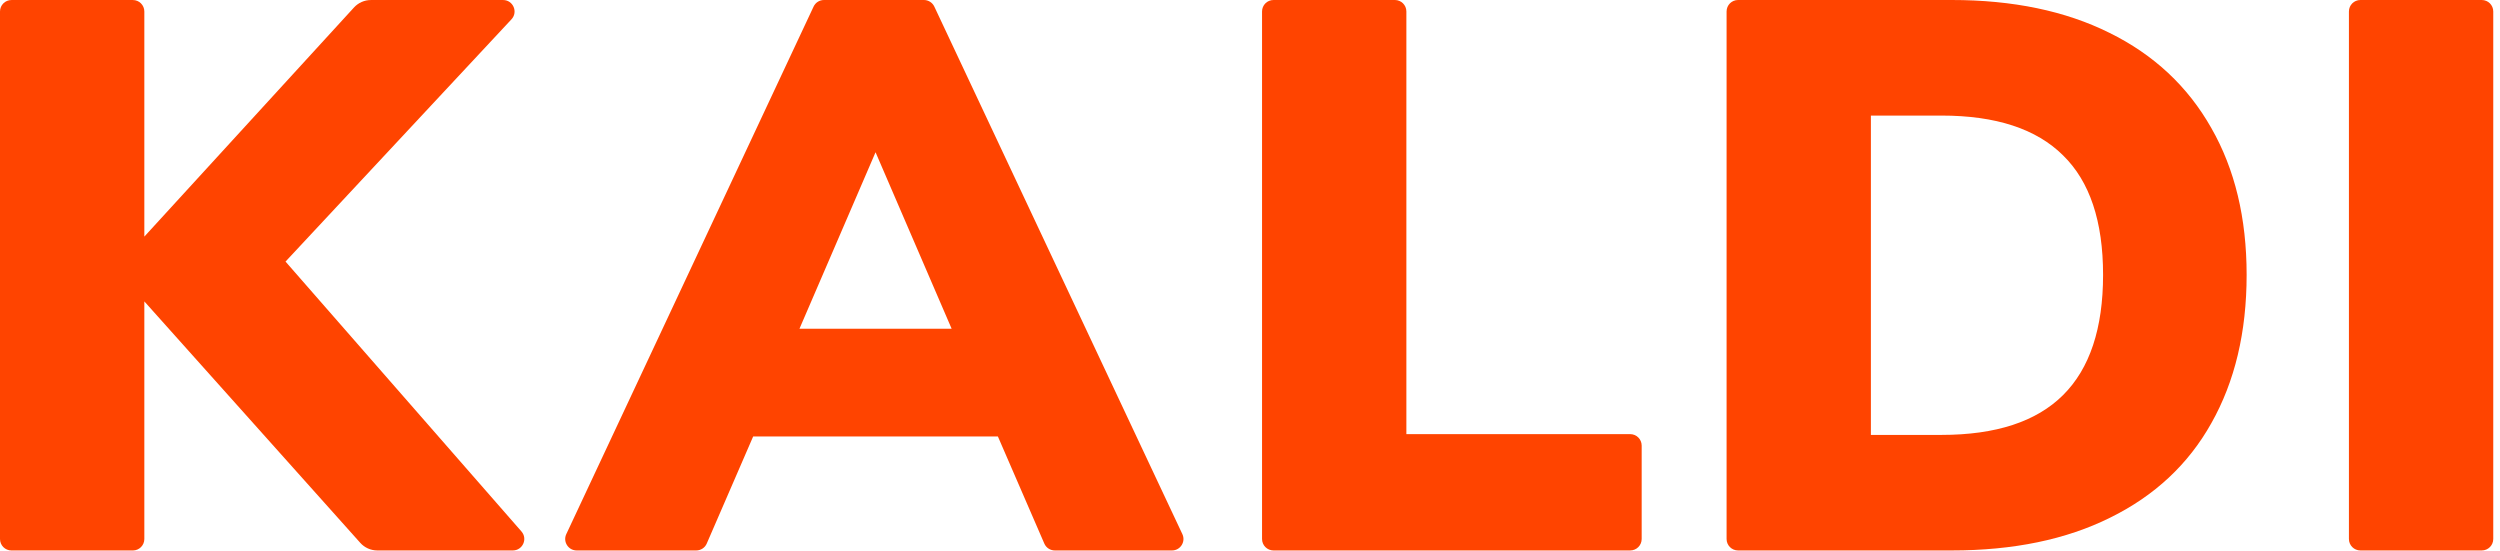
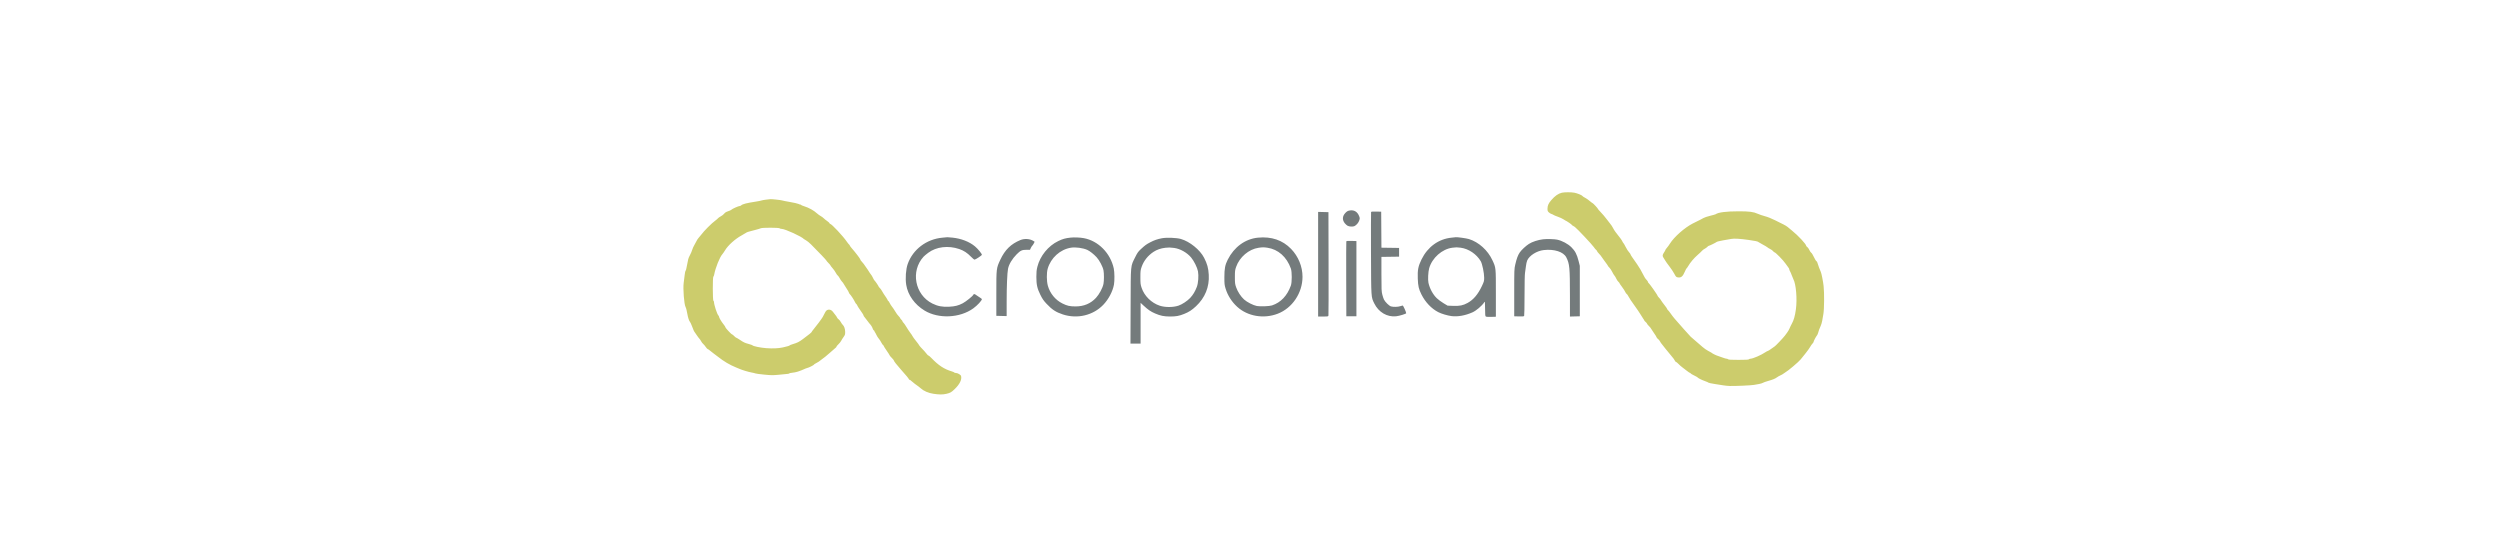
- <svg xmlns="http://www.w3.org/2000/svg" xmlns:xlink="http://www.w3.org/1999/xlink" viewBox="0 0 109 24">
-   <g transform="translate(-1470)">
-     <g style="mix-blend-mode:normal" transform="translate(1470)" fill="#f40">
-       <use xlink:href="#b" style="mix-blend-mode:normal" />
-       <use xlink:href="#c" style="mix-blend-mode:normal" />
-       <use xlink:href="#d" style="mix-blend-mode:normal" />
-       <use xlink:href="#e" style="mix-blend-mode:normal" />
-       <use xlink:href="#f" style="mix-blend-mode:normal" />
-     </g>
-   </g>
-   <defs>
-     <path id="b" d="M22.735 23.171c.283.323.053.829-.376.829h-5.907c-.285 0-.556-.121-.745-.333l-9.414-10.526v10.36c0 .276-.224.5-.5.5h-5.293c-.276 0-.5-.224-.5-.5v-23c0-.276.224-.5.5-.5h5.293c.276 0 .5.224.5.5v9.815l9.141-9.99c.19-.207.457-.325.738-.325h5.762c.437 0 .664.521.366.841l-9.851 10.563 10.287 11.767z" />
-     <path id="c" d="M45.991 24c-.199 0-.38-.118-.459-.301l-2.024-4.669h-10.67l-2.024 4.669c-.079.183-.259.301-.459.301h-5.212c-.366 0-.608-.381-.453-.712l10.782-23c.082-.176.259-.288.453-.288h4.358c.194 0 .37.112.453.287l10.815 23c.156.332-.086.713-.452.713h-5.108zm-11.135-9.668h6.635l-3.317-7.694-3.317 7.694z" />
-     <path id="d" d="M55.525 24c-.276 0-.5-.224-.5-.5v-23c0-.276.224-.5.5-.5h5.293c.276 0 .5.224.5.5v18.428h9.759c.276 0 .5.224.5.5v4.072c0 .276-.224.5-.5.5h-15.552z" />
-     <path id="e" d="M75.279.5c0-.276.224-.5.5-.5h9.315c2.667 0 4.959.477 6.874 1.43 1.938.953 3.42 2.338 4.446 4.153 1.026 1.793 1.539 3.926 1.539 6.4 0 2.496-.513 4.652-1.539 6.468-1.003 1.793-2.474 3.166-4.412 4.119-1.915.953-4.218 1.43-6.908 1.43h-9.315c-.276 0-.5-.224-.5-.5v-23zm9.37 18.462c2.371 0 4.138-.579 5.301-1.736 1.163-1.157 1.744-2.905 1.744-5.242 0-2.338-.581-4.074-1.744-5.209-1.163-1.157-2.93-1.736-5.301-1.736h-3.078v13.923h3.078z" />
-     <path id="f" d="M102.913 24c-.276 0-.5-.224-.5-.5v-23c0-.276.224-.5.5-.5h5.293c.276 0 .5.224.5.5v23c0 .276-.224.5-.5.5h-5.293z" />
-   </defs>
+ <svg xmlns="http://www.w3.org/2000/svg" width="327" height="72" viewBox="0 0 2595 1200" version="1.1">
+   <path d="M 1513.339 459.151 C 1510.385 459.812, 1508.011 461.349, 1505.152 464.451 C 1498.734 471.413, 1498.358 479.389, 1504.105 486.645 C 1505.784 488.765, 1508.585 491.269, 1510.329 492.208 C 1513.964 494.166, 1522.097 494.531, 1525.316 492.880 C 1529.674 490.645, 1533.990 485.546, 1535.584 480.748 C 1537.094 476.201, 1537.091 475.527, 1535.546 471.480 C 1531.573 461.079, 1523.859 456.796, 1513.339 459.151 M 1561.450 462.269 C 1561.168 463.004, 1561.084 503.407, 1561.263 552.053 C 1561.625 650.336, 1561.426 647.289, 1568.422 661.508 C 1577.829 680.628, 1596.398 691.552, 1616 689.498 C 1622.996 688.765, 1638 684.168, 1638 682.758 C 1638 680.381, 1631.550 666, 1630.484 666 C 1629.806 666, 1627.338 666.675, 1625 667.500 C 1620.129 669.219, 1610.190 669.458, 1604.886 667.985 C 1600.929 666.886, 1592.408 658.624, 1589.569 653.134 C 1588.645 651.346, 1587.013 646.463, 1585.944 642.282 C 1584.189 635.420, 1584 631.050, 1584 597.362 L 1584 560.043 1603.250 559.772 L 1622.500 559.500 1622.500 550 L 1622.500 540.500 1603.262 540.228 L 1584.023 539.957 1583.762 500.728 L 1583.500 461.500 1572.732 461.216 C 1564.463 460.998, 1561.844 461.242, 1561.450 462.269 M 1446 575.967 L 1446 690 1456.981 690 C 1467.541 690, 1467.983 689.914, 1468.505 687.750 C 1468.804 686.513, 1468.925 635.325, 1468.774 574 L 1468.500 462.500 1457.250 462.217 L 1446 461.934 1446 575.967 M 627.140 518.107 C 592.321 521.202, 562.634 543.652, 551.338 575.429 C 547.263 586.891, 545.810 607.069, 548.059 620.935 C 551.685 643.281, 566.466 663.989, 588.138 677.083 C 618.692 695.544, 665.066 693.402, 694.378 672.174 C 703.018 665.918, 713 655.177, 713 652.138 C 713 651.558, 710.862 649.855, 708.250 648.353 C 705.638 646.852, 702.228 644.583, 700.673 643.311 C 697.383 640.621, 695.183 640.360, 694.339 642.560 C 693.217 645.482, 678.298 657.488, 671.159 661.213 C 661.608 666.197, 654.621 667.953, 641.480 668.672 C 627.046 669.461, 616.624 667.468, 605.062 661.705 C 566.875 642.673, 557.141 590.938, 585.854 559.613 C 587.309 558.025, 591.913 554.172, 596.084 551.051 C 613.703 537.865, 639.871 534.725, 663.758 542.930 C 673.594 546.309, 681.141 551.265, 689.372 559.750 C 692.707 563.188, 696.134 566, 696.987 566 C 699.176 566, 713 556.864, 713 555.416 C 713 553.044, 704.208 542.347, 697.985 537.147 C 685.716 526.895, 668.005 519.998, 648.919 518.040 C 643.347 517.468, 638.273 517.062, 637.644 517.138 C 637.015 517.213, 632.288 517.649, 627.140 518.107 M 906.268 518.009 C 894.983 519.231, 889.214 520.850, 879.500 525.520 C 857.659 536.020, 839.939 557.822, 833.995 581.505 C 832.216 588.591, 831.743 593.259, 831.765 603.500 C 831.803 620.592, 833.594 628.674, 840.414 642.519 C 844.809 651.439, 847.385 655.186, 853.945 662.198 C 865.929 675.007, 874.389 680.536, 889.602 685.502 C 920.985 695.746, 955.364 687.586, 977.500 664.638 C 989.108 652.604, 998.128 635.579, 1000.932 620.408 C 1002.462 612.131, 1002.249 593.286, 1000.534 585.315 C 993.330 551.820, 966.643 524.869, 935 519.132 C 926.648 517.618, 914.327 517.136, 906.268 518.009 M 1314.891 518.094 C 1287.095 520.810, 1262.934 538.398, 1248.954 566.092 C 1243.211 577.468, 1241.658 585.525, 1241.648 604 C 1241.639 619.079, 1241.870 621.257, 1244.328 629.297 C 1248.840 644.051, 1257.798 658.076, 1269.577 668.828 C 1292.321 689.589, 1327.328 695.593, 1357.796 683.958 C 1389.656 671.792, 1411.911 638.741, 1411.973 603.500 C 1412.012 581.258, 1402.914 558.982, 1387.133 542.680 C 1368.543 523.476, 1344.287 515.221, 1314.891 518.094 M 1737.110 518.081 C 1708.759 520.815, 1684.971 537.992, 1671.442 565.500 C 1664.194 580.238, 1662.582 588.505, 1663.272 607.402 C 1663.868 623.748, 1665.331 630.084, 1671.233 641.885 C 1679.683 658.783, 1693.022 672.810, 1707.924 680.471 C 1714.826 684.020, 1728.009 687.954, 1736.749 689.075 C 1750.441 690.831, 1766.677 687.934, 1782.500 680.911 C 1790.772 677.240, 1802.825 666.966, 1808.206 659 C 1809.826 656.603, 1809.897 657.162, 1809.948 672.628 C 1809.988 685.160, 1810.311 689.013, 1811.396 689.914 C 1812.310 690.672, 1816.370 690.973, 1823.146 690.786 L 1833.500 690.500 1833.500 639.500 C 1833.500 582.349, 1833.670 583.981, 1825.963 567.299 C 1815.929 545.580, 1796.067 527.691, 1774.693 521.122 C 1769.279 519.458, 1748.226 516.534, 1746 517.137 C 1745.725 517.212, 1741.724 517.637, 1737.110 518.081 M 1105.342 519.409 C 1095.408 521.309, 1088.748 523.625, 1080 528.221 C 1071.306 532.788, 1068.955 534.503, 1059.658 543.053 C 1053.821 548.422, 1052.015 550.965, 1047.352 560.387 C 1036.837 581.636, 1037.592 573.662, 1037.240 667.250 L 1036.933 749 1047.967 749 L 1059 749 1059 704.584 L 1059 660.168 1065.250 665.969 C 1075.302 675.300, 1080.926 679.162, 1090.500 683.308 C 1102.123 688.342, 1110.025 689.961, 1123.066 689.983 C 1136.242 690.004, 1142.914 688.793, 1153.879 684.387 C 1164.345 680.181, 1170.684 676.090, 1179.582 667.799 C 1199.476 649.260, 1209.181 625.441, 1207.613 599 C 1206.739 584.281, 1204.276 575.312, 1197.450 562 C 1188.522 544.588, 1166.137 526.455, 1146.783 520.956 C 1137.268 518.253, 1115.615 517.445, 1105.342 519.409 M 796.981 523.318 C 776.379 531.795, 763.298 544.579, 753.249 566.059 C 744.458 584.850, 744.500 584.495, 744.500 640 L 744.500 688.500 755.750 688.783 L 767 689.066 767.019 657.283 C 767.039 623.843, 768.232 595.212, 769.988 586.022 C 771.854 576.256, 778.952 564.347, 788.846 554.383 C 797.054 546.116, 800.587 544.488, 810.190 544.547 L 817.879 544.594 819.594 540.791 C 820.537 538.700, 821.947 536.459, 822.728 535.811 C 823.508 535.164, 825.016 532.928, 826.080 530.844 L 828.013 527.055 825.497 525.406 C 817.975 520.477, 806.015 519.601, 796.981 523.318 M 1936.500 521.645 C 1925.565 522.906, 1912.761 527.078, 1905.500 531.747 C 1898.700 536.120, 1889.361 544.828, 1885.616 550.288 C 1881.527 556.250, 1878.861 563.438, 1875.708 577 C 1873.582 586.147, 1873.500 588.414, 1873.500 638 L 1873.500 689.500 1883.918 689.787 C 1891.580 689.998, 1894.552 689.733, 1895.153 688.787 C 1895.602 688.079, 1895.976 667.874, 1895.985 643.886 C 1895.994 618.253, 1896.424 598.052, 1897.028 594.886 C 1897.593 591.924, 1898.464 585.581, 1898.963 580.791 C 1899.462 576.001, 1900.738 570.151, 1901.799 567.791 C 1906.690 556.914, 1922.778 546.820, 1937.925 545.125 C 1960.895 542.556, 1980.890 549.024, 1987.001 561.001 C 1994.180 575.074, 1994.930 583.006, 1994.971 645.284 L 1995 690.068 2005.750 689.784 L 2016.500 689.500 2016.490 634.500 L 2016.480 579.500 2013.764 568.769 C 2010.136 554.437, 2006.236 547.012, 1998.115 538.982 C 1990.513 531.463, 1977.863 524.729, 1967 522.418 C 1961.157 521.174, 1944.292 520.747, 1936.500 521.645 M 1507.473 526.216 C 1507.204 526.922, 1507.100 563.950, 1507.242 608.500 L 1507.500 689.500 1518.500 689.500 L 1529.500 689.500 1529.500 607.500 L 1529.500 525.500 1518.732 525.216 C 1510.675 525.003, 1507.840 525.255, 1507.473 526.216 M 907.381 539.942 C 883.667 543.682, 863.180 562.201, 856.425 586 C 853.880 594.970, 854.039 612.782, 856.754 622.655 C 861.376 639.463, 873.035 653.780, 888.351 661.454 C 898.797 666.687, 904.579 668, 917.189 668 C 935.378 668, 950.137 661.806, 961.773 649.289 C 968.847 641.681, 976.312 627.746, 978.068 618.874 C 979.422 612.033, 979.440 596.055, 978.101 589.300 C 976.504 581.241, 969.221 567.402, 963.064 560.725 C 956.931 554.075, 948.311 547.288, 942.801 544.771 C 933.634 540.583, 917.373 538.366, 907.381 539.942 M 1113.017 540.141 C 1103.015 541.278, 1094.244 544.321, 1086.972 549.177 C 1074.775 557.322, 1065.873 568.590, 1061.307 581.662 C 1058.796 588.854, 1058.569 590.737, 1058.564 604.500 C 1058.558 618.166, 1058.798 620.218, 1061.268 627.578 C 1067.172 645.174, 1082.614 660.393, 1100.639 666.380 C 1112.333 670.264, 1129.690 670.247, 1141.500 666.339 C 1149.307 663.755, 1160.967 656.084, 1167.092 649.500 C 1173.410 642.708, 1177.780 635.448, 1181.600 625.396 C 1184.712 617.207, 1185.903 601.143, 1184.114 591.500 C 1182.589 583.284, 1175.382 568.786, 1169.093 561.283 C 1160.115 550.572, 1145.068 542.136, 1132 540.488 C 1123.012 539.354, 1120.369 539.306, 1113.017 540.141 M 1316.226 540.146 C 1295.015 543.187, 1274.737 560.421, 1267.274 581.750 C 1264.806 588.804, 1264.562 590.803, 1264.562 604 C 1264.562 617.291, 1264.795 619.167, 1267.352 626.500 C 1270.640 635.924, 1277.484 646.402, 1284.576 652.871 C 1290.925 658.660, 1304.600 665.631, 1312.500 667.105 C 1319.779 668.463, 1339.860 667.672, 1345.500 665.805 C 1364.669 659.460, 1378.679 644.701, 1386.607 622.500 C 1389.146 615.390, 1389.151 592.636, 1386.616 585.500 C 1377.558 560.006, 1358.856 543.429, 1335.311 540.024 C 1327.467 538.890, 1324.871 538.907, 1316.226 540.146 M 1738.743 540 C 1716.173 542.891, 1694.428 562.200, 1688.041 585.020 C 1685.905 592.653, 1685.063 610.028, 1686.514 616.530 C 1689.344 629.205, 1696.221 641.902, 1704.703 650.109 C 1707.891 653.194, 1714.506 658.103, 1719.403 661.019 L 1728.305 666.319 1740.403 666.783 C 1754.705 667.332, 1761.923 665.859, 1771.966 660.341 C 1784.677 653.356, 1794.500 641.715, 1803.143 623.392 C 1807.662 613.812, 1807.999 612.552, 1807.992 605.298 C 1807.982 595.189, 1803.808 575.055, 1800.582 569.550 C 1791.462 553.987, 1774.057 542.251, 1756.766 540.005 C 1748.633 538.949, 1746.948 538.949, 1738.743 540" stroke="none" fill="#747b7c" fill-rule="evenodd" />
+   <path d="M 1977.500 420.101 C 1969.609 421.878, 1962.407 426.909, 1954.210 436.372 C 1948.322 443.170, 1946.049 448.299, 1946.022 454.849 C 1946.003 459.511, 1946.383 460.555, 1948.986 462.987 C 1950.628 464.521, 1953.216 466.087, 1954.736 466.466 C 1956.256 466.845, 1958.175 467.734, 1959 468.440 C 1959.825 469.146, 1964.080 470.941, 1968.456 472.430 C 1972.831 473.918, 1978.366 476.455, 1980.756 478.068 C 1983.145 479.681, 1985.277 481, 1985.492 481 C 1986.643 481, 1999 489.364, 1999 490.143 C 1999 490.649, 1999.787 491.353, 2000.750 491.708 C 2001.713 492.063, 2003.935 493.431, 2005.689 494.748 C 2010.695 498.509, 2043.225 533.061, 2046.933 538.557 C 2048.768 541.276, 2051.109 544.088, 2052.135 544.807 C 2053.161 545.525, 2054 546.658, 2054 547.324 C 2054 547.990, 2056.025 550.648, 2058.500 553.231 C 2060.975 555.814, 2063 558.224, 2063 558.586 C 2063 558.949, 2066.375 563.693, 2070.500 569.129 C 2074.625 574.564, 2078 579.375, 2078 579.819 C 2078 580.263, 2079.380 581.948, 2081.067 583.563 C 2082.754 585.178, 2085.426 589.200, 2087.003 592.500 C 2088.581 595.800, 2090.816 599.509, 2091.969 600.743 C 2093.122 601.977, 2094.927 604.997, 2095.980 607.454 C 2097.034 609.912, 2099.044 612.921, 2100.448 614.142 C 2101.852 615.362, 2103 616.792, 2103 617.319 C 2103 617.845, 2105.451 621.477, 2108.447 625.388 C 2111.443 629.300, 2114.607 634.207, 2115.478 636.294 C 2116.350 638.380, 2117.746 640.349, 2118.581 640.669 C 2119.415 640.990, 2121.422 643.874, 2123.040 647.080 C 2124.659 650.286, 2129.361 657.415, 2133.491 662.923 C 2137.620 668.431, 2141.861 674.473, 2142.915 676.349 C 2143.969 678.226, 2146.444 682.006, 2148.416 684.750 C 2150.387 687.494, 2152 690.053, 2152 690.436 C 2152 690.820, 2153.125 692.608, 2154.500 694.411 C 2155.875 696.214, 2157.019 698.096, 2157.042 698.594 C 2157.066 699.092, 2158.416 700.604, 2160.042 701.953 C 2161.669 703.302, 2163 704.911, 2163 705.527 C 2163 706.144, 2164.792 708.415, 2166.983 710.574 C 2169.174 712.733, 2170.974 714.813, 2170.983 715.196 C 2170.992 715.579, 2173.925 720.024, 2177.500 725.075 C 2181.075 730.126, 2184 734.845, 2184 735.561 C 2184 736.278, 2185.295 737.786, 2186.877 738.912 C 2188.459 740.039, 2190.481 742.494, 2191.370 744.367 C 2192.259 746.241, 2194.340 749.223, 2195.993 750.993 C 2197.647 752.763, 2199.013 754.501, 2199.030 754.856 C 2199.046 755.210, 2200.860 757.525, 2203.060 760 C 2205.261 762.475, 2209.142 767.200, 2211.685 770.500 C 2214.229 773.800, 2216.802 776.950, 2217.405 777.500 C 2219.197 779.137, 2223.598 785.366, 2224.292 787.250 C 2224.647 788.212, 2225.492 789, 2226.170 789 C 2226.848 789, 2229.225 790.927, 2231.451 793.282 C 2233.678 795.638, 2237.525 799.026, 2240 800.811 C 2242.475 802.597, 2246.975 806.051, 2250 808.488 C 2253.025 810.925, 2256.063 812.937, 2256.750 812.959 C 2257.438 812.982, 2258 813.415, 2258 813.922 C 2258 814.429, 2261.330 816.425, 2265.401 818.357 C 2269.471 820.289, 2273.103 822.357, 2273.471 822.954 C 2274.395 824.448, 2282.202 828.280, 2290 831.066 C 2293.575 832.343, 2296.766 833.774, 2297.091 834.246 C 2297.416 834.717, 2303.266 835.964, 2310.091 837.016 C 2316.916 838.067, 2325.533 839.434, 2329.240 840.053 C 2332.947 840.672, 2339.247 841.287, 2343.240 841.420 C 2354.296 841.789, 2389.790 840.232, 2396 839.106 C 2399.025 838.558, 2404.145 837.649, 2407.377 837.086 C 2410.609 836.524, 2414.276 835.394, 2415.525 834.576 C 2416.774 833.757, 2421.779 831.968, 2426.648 830.598 C 2437.527 827.538, 2442.457 825.516, 2446.438 822.480 C 2448.123 821.194, 2451.555 819.262, 2454.064 818.187 C 2456.573 817.111, 2459.294 815.563, 2460.112 814.745 C 2460.929 813.928, 2462.926 812.571, 2464.549 811.729 C 2470.079 808.860, 2493.784 788.826, 2498 783.458 C 2499.375 781.707, 2503.926 776.050, 2508.114 770.887 C 2512.301 765.724, 2516.966 759.250, 2518.481 756.500 C 2519.996 753.750, 2522.307 750.426, 2523.617 749.114 C 2524.928 747.801, 2526 746.233, 2526 745.628 C 2526 743.961, 2531.261 733.765, 2533.267 731.543 C 2534.239 730.467, 2535.498 727.767, 2536.064 725.543 C 2537.289 720.734, 2538.569 717.253, 2541.628 710.423 C 2542.878 707.630, 2544.341 702.680, 2544.878 699.423 C 2545.416 696.165, 2546.585 689.450, 2547.478 684.500 C 2549.350 674.113, 2549.633 638.531, 2547.963 623.506 C 2546.871 613.687, 2543.332 595.659, 2541.993 593.101 C 2540.585 590.411, 2535.116 575.678, 2534.408 572.669 C 2534.042 571.112, 2533.062 569.577, 2532.231 569.258 C 2531.400 568.939, 2528.964 564.931, 2526.818 560.352 C 2524.671 555.772, 2522.074 551.575, 2521.044 551.024 C 2520.015 550.473, 2518.153 547.766, 2516.907 545.009 C 2515.661 542.251, 2513.597 539.311, 2512.321 538.474 C 2511.044 537.638, 2510 536.480, 2510 535.901 C 2510 532.344, 2492.233 513.257, 2479.337 502.962 C 2475.398 499.816, 2471.017 496.176, 2469.601 494.872 C 2468.186 493.567, 2464.209 491.118, 2460.764 489.428 C 2457.319 487.739, 2448.875 483.535, 2442 480.086 C 2434.301 476.225, 2425.877 472.875, 2420.065 471.363 C 2414.875 470.014, 2407.877 467.636, 2404.512 466.079 C 2395.348 461.837, 2386.170 460.636, 2363 460.647 C 2335.762 460.659, 2318.266 462.884, 2312.500 467.070 C 2311.950 467.470, 2306.550 468.996, 2300.500 470.463 C 2294.450 471.930, 2287.925 474.122, 2286 475.334 C 2284.075 476.546, 2281.150 478.133, 2279.500 478.861 C 2276.125 480.350, 2273.908 481.452, 2262.500 487.307 C 2244.919 496.330, 2222.053 516.528, 2213.034 531 C 2211.149 534.025, 2208.120 538.189, 2206.303 540.253 C 2204.486 542.317, 2203 544.486, 2203 545.073 C 2203 545.660, 2201.650 548.102, 2200 550.500 C 2196.521 555.557, 2196.265 558.155, 2198.883 561.846 C 2199.919 563.306, 2201.704 566.175, 2202.851 568.223 C 2203.997 570.271, 2208.017 575.896, 2211.783 580.723 C 2215.549 585.550, 2220.338 592.751, 2222.426 596.726 C 2225.760 603.071, 2226.634 604.028, 2229.604 604.586 C 2237.145 606, 2240.798 603.126, 2245.500 592.079 C 2247.150 588.202, 2248.819 585.023, 2249.208 585.015 C 2249.597 585.007, 2251.151 582.862, 2252.661 580.250 C 2257.196 572.405, 2265.599 562.439, 2273.183 555.911 C 2277.116 552.527, 2281.420 548.465, 2282.749 546.887 C 2284.078 545.308, 2286.706 543.284, 2288.591 542.390 C 2290.475 541.496, 2293.026 539.700, 2294.259 538.399 C 2295.491 537.099, 2296.858 536.027, 2297.296 536.017 C 2298.776 535.985, 2313.219 528.923, 2314.573 527.570 C 2315.311 526.832, 2321.447 525.260, 2328.208 524.078 C 2334.968 522.896, 2343.179 521.454, 2346.452 520.874 C 2353.361 519.650, 2364.657 520.295, 2384.500 523.046 C 2398.801 525.028, 2404.917 526.366, 2405.930 527.734 C 2406.243 528.157, 2410.309 530.488, 2414.965 532.914 C 2419.621 535.339, 2424.298 538.131, 2425.357 539.118 C 2426.417 540.106, 2429.196 541.812, 2431.533 542.911 C 2433.870 544.009, 2436.684 546.054, 2437.785 547.454 C 2438.887 548.854, 2440.262 550, 2440.842 550 C 2443.044 550, 2460.233 567.565, 2464.985 574.670 C 2467.716 578.753, 2470.636 582.779, 2471.475 583.618 C 2472.314 584.457, 2473.002 585.898, 2473.004 586.821 C 2473.006 587.745, 2473.834 589.855, 2474.844 591.512 C 2475.855 593.169, 2477.500 596.994, 2478.501 600.012 C 2479.502 603.030, 2481.068 606.850, 2481.980 608.500 C 2487.831 619.084, 2490.620 651.600, 2487.598 674 C 2485.602 688.792, 2482.996 698.034, 2478.625 705.813 C 2476.867 708.941, 2474.649 713.525, 2473.695 716 C 2472.741 718.475, 2470.282 722.703, 2468.230 725.397 C 2466.179 728.090, 2464.050 730.957, 2463.500 731.770 C 2461.235 735.114, 2442.390 755, 2441.485 755 C 2441.269 755, 2438.081 757.250, 2434.403 760 C 2430.724 762.750, 2427.166 765, 2426.496 765 C 2425.827 765, 2423.529 766.195, 2421.390 767.656 C 2412.090 774.007, 2393.767 782, 2388.509 782 C 2387.349 782, 2385.838 782.563, 2385.150 783.250 C 2384.228 784.172, 2378.287 784.500, 2362.501 784.500 C 2346.715 784.500, 2340.773 784.172, 2339.851 783.250 C 2339.163 782.563, 2337.671 782, 2336.536 782 C 2335.401 782, 2332.003 781.060, 2328.986 779.912 C 2325.969 778.764, 2321.025 777.030, 2318 776.060 C 2312.629 774.336, 2306.007 771.030, 2303 768.570 C 2302.175 767.895, 2299.025 766.160, 2296 764.714 C 2292.975 763.269, 2287.543 759.479, 2283.929 756.293 C 2274.800 748.245, 2259.221 734.770, 2258.243 734.076 C 2257.301 733.407, 2231.006 703.887, 2223.191 694.724 C 2220.271 691.301, 2216.221 686.025, 2214.191 683 C 2212.161 679.975, 2209.713 676.912, 2208.750 676.193 C 2207.787 675.475, 2206.997 674.350, 2206.993 673.693 C 2206.989 673.037, 2204.320 669.154, 2201.063 665.064 C 2197.805 660.975, 2194.545 656.475, 2193.820 655.064 C 2193.094 653.654, 2191.037 650.968, 2189.250 649.097 C 2187.463 647.225, 2186 645.303, 2186 644.825 C 2186 643.072, 2167.556 616.969, 2165.750 616.167 C 2165.338 615.983, 2165 615.230, 2165 614.494 C 2165 613.757, 2163.735 611.882, 2162.188 610.327 C 2160.642 608.772, 2158.666 606.150, 2157.797 604.500 C 2155.797 600.703, 2150.880 591.566, 2148.380 587 C 2146.131 582.894, 2137.437 569.980, 2131.307 561.640 C 2128.938 558.417, 2127 555.169, 2127 554.423 C 2127 553.677, 2125.537 551.581, 2123.750 549.764 C 2121.963 547.948, 2118.700 542.870, 2116.500 538.481 C 2114.300 534.091, 2112.153 530.347, 2111.730 530.160 C 2111.306 529.973, 2110.153 528.150, 2109.166 526.108 C 2107.535 522.732, 2105.670 520.171, 2094.522 506 C 2092.575 503.525, 2090.027 499.475, 2088.860 497 C 2087.693 494.525, 2084.860 490.250, 2082.564 487.500 C 2080.268 484.750, 2077.311 480.925, 2075.992 479 C 2073.291 475.057, 2064.163 464.380, 2059.250 459.417 C 2057.463 457.612, 2055.983 455.767, 2055.963 455.317 C 2055.914 454.254, 2045.474 443, 2044.536 443 C 2044.142 443, 2041.497 441.033, 2038.659 438.628 C 2035.822 436.224, 2031.979 433.411, 2030.119 432.378 C 2023.697 428.810, 2022.727 428.177, 2022.081 427.131 C 2020.989 425.365, 2010.633 421.218, 2004.464 420.078 C 1997.601 418.809, 1983.184 418.822, 1977.500 420.101 M 242.500 435.241 C 238.100 435.753, 233.600 436.571, 232.500 437.057 C 231.400 437.544, 226 438.628, 220.500 439.466 C 200.136 442.569, 191.248 444.847, 188.179 447.750 C 187.452 448.438, 186.274 449, 185.562 449 C 182.529 449, 168.454 455.287, 166.500 457.514 C 165.950 458.141, 162.850 459.519, 159.612 460.577 C 155.416 461.947, 152.996 463.454, 151.190 465.821 C 149.796 467.647, 146.514 470.226, 143.897 471.552 C 141.280 472.878, 138.545 474.759, 137.820 475.732 C 137.094 476.705, 134.700 478.803, 132.500 480.394 C 123.910 486.606, 107.623 502.917, 100.671 512.269 C 99.130 514.342, 96.714 517.267, 95.302 518.769 C 93.890 520.271, 92.158 522.850, 91.452 524.500 C 90.747 526.150, 88.538 530.200, 86.544 533.500 C 84.550 536.800, 82.212 541.975, 81.349 545 C 80.486 548.025, 78.422 552.904, 76.764 555.842 C 75.105 558.780, 73.356 562.830, 72.877 564.842 C 71.761 569.526, 69.351 581.421, 68.553 586.177 C 68.214 588.200, 67.523 590, 67.018 590.177 C 66.513 590.355, 65.647 594.550, 65.094 599.500 C 64.540 604.450, 63.573 612.100, 62.944 616.500 C 61.168 628.931, 63.840 663.546, 67.014 669.216 C 68.224 671.377, 69.908 677.949, 70.987 684.720 C 72.112 691.774, 74.924 700.258, 76.577 701.584 C 77.320 702.180, 79.293 706.370, 80.961 710.894 C 83.995 719.122, 85.509 722.441, 87.139 724.437 C 87.616 725.022, 89.645 727.975, 91.648 731 C 93.650 734.025, 96.123 737.305, 97.143 738.288 C 98.164 739.272, 99.883 741.810, 100.964 743.929 C 102.045 746.048, 104.007 748.618, 105.325 749.641 C 106.642 750.663, 109.155 753.638, 110.908 756.250 C 112.661 758.862, 114.637 761.002, 115.298 761.005 C 115.959 761.007, 118.154 762.470, 120.175 764.255 C 122.196 766.040, 125.471 768.625, 127.452 770 C 129.433 771.375, 133.854 774.712, 137.277 777.415 C 150.527 787.880, 163.209 795.404, 177 800.982 C 180.025 802.205, 183.400 803.610, 184.500 804.103 C 189.979 806.559, 204.287 810.890, 210.500 811.974 C 214.350 812.645, 218.246 813.578, 219.157 814.048 C 220.068 814.517, 228.617 815.679, 238.155 816.631 C 253.447 818.157, 257.149 818.207, 269.498 817.054 C 292.404 814.914, 293 814.838, 293 814.046 C 293 813.627, 295.619 813.011, 298.820 812.677 C 308.385 811.677, 314.551 809.763, 328.651 803.418 C 330.384 802.638, 332.246 802, 332.789 802 C 334.676 802, 347 795.805, 347 794.857 C 347 794.332, 348.689 793.137, 350.752 792.201 C 352.816 791.265, 355.745 789.600, 357.261 788.500 C 368.646 780.241, 376.020 774.335, 383.385 767.577 C 388.079 763.269, 392.838 759.101, 393.960 758.315 C 395.082 757.530, 396.001 756.350, 396.002 755.693 C 396.003 755.037, 397.915 752.706, 400.252 750.514 C 402.588 748.321, 405.278 744.946, 406.229 743.014 C 407.180 741.081, 409.543 737.313, 411.479 734.641 C 414.607 730.324, 414.998 729.097, 414.978 723.641 C 414.955 717.233, 412.691 710.637, 409.651 708.121 C 408.734 707.363, 406.821 704.604, 405.398 701.990 C 403.975 699.376, 401.828 696.711, 400.627 696.068 C 399.426 695.425, 397.877 693.620, 397.185 692.056 C 396.493 690.492, 394.931 688.128, 393.713 686.802 C 392.496 685.477, 390.220 682.530, 388.655 680.255 C 383.930 673.384, 375.609 673.175, 371.928 679.834 C 368.208 686.565, 367.201 688.482, 366.013 691.089 C 364.837 693.672, 350.974 712.252, 345.098 719.122 C 343.394 721.113, 341.974 723.138, 341.943 723.622 C 341.878 724.627, 335.765 729.596, 322.855 739.138 C 313.991 745.690, 311.048 747.142, 299.750 750.543 C 296.587 751.495, 294 752.564, 294 752.919 C 294 753.670, 288.198 755.405, 279 757.405 C 269.344 759.504, 257.377 760.028, 242.833 758.988 C 230.570 758.112, 214.194 754.731, 212.924 752.814 C 212.607 752.336, 209.007 751.033, 204.924 749.918 C 195.852 747.442, 194.376 746.752, 185.326 740.754 C 181.381 738.140, 177.705 736, 177.158 736 C 176.610 736, 174.677 734.425, 172.861 732.500 C 171.045 730.575, 169.080 729, 168.493 729 C 166.979 729, 154 715.138, 154 713.522 C 154 712.786, 152.061 709.780, 149.691 706.842 C 145.040 701.074, 140 692.548, 140 690.445 C 140 689.729, 139.342 688.485, 138.537 687.680 C 135.704 684.847, 129.044 664.329, 129.012 658.333 C 129.005 657.142, 128.438 655.979, 127.750 655.750 C 126.067 655.190, 125.927 604.298, 127.606 603.214 C 128.214 602.821, 129.026 600.793, 129.409 598.706 C 132.149 583.809, 141.500 560.529, 147.367 554 C 148.602 552.625, 151.255 548.775, 153.261 545.444 C 159.819 534.557, 175.592 520.472, 189.628 512.966 C 193.958 510.651, 198.188 508.157, 199.029 507.423 C 200.537 506.108, 204.778 504.810, 220.500 500.848 C 224.900 499.739, 229.580 498.308, 230.900 497.666 C 234.365 495.983, 270.452 496.056, 272.148 497.750 C 272.837 498.438, 274.873 499, 276.674 499 C 283.803 499, 321.032 516.057, 325 521.141 C 325.275 521.493, 327.384 522.761, 329.686 523.958 C 331.988 525.156, 336.879 529.142, 340.554 532.818 C 356.882 549.148, 374 567.127, 374 567.947 C 374 568.439, 376.025 570.867, 378.500 573.342 C 380.975 575.817, 383 578.243, 383 578.734 C 383 579.224, 384.998 581.847, 387.440 584.563 C 389.882 587.278, 393.030 591.753, 394.436 594.507 C 395.842 597.261, 397.793 600.014, 398.771 600.625 C 399.749 601.236, 401.660 603.895, 403.017 606.533 C 404.374 609.172, 406.639 612.494, 408.050 613.915 C 409.461 615.337, 410.871 617.175, 411.182 618 C 411.493 618.825, 414.280 623.281, 417.374 627.903 C 420.468 632.525, 423 636.912, 423 637.653 C 423 638.394, 423.787 639.795, 424.750 640.767 C 427.816 643.861, 434.076 653.435, 436.346 658.500 C 437.085 660.150, 438.435 662.118, 439.345 662.872 C 440.255 663.627, 441 664.625, 441 665.089 C 441 666.042, 446.919 675.278, 451.774 681.900 C 453.548 684.320, 455 686.908, 455 687.650 C 455 688.393, 455.831 689.831, 456.846 690.846 C 457.861 691.861, 460.205 694.899, 462.055 697.596 C 463.904 700.293, 466.269 703.400, 467.310 704.500 C 471.140 708.545, 473.782 712.591, 474.925 716.162 C 475.569 718.175, 476.750 720.074, 477.548 720.380 C 478.347 720.687, 479 721.589, 479 722.385 C 479 723.182, 479.337 723.983, 479.750 724.167 C 480.163 724.350, 481.594 726.873, 482.932 729.774 C 484.270 732.675, 486.663 736.500, 488.251 738.274 C 489.838 740.048, 492.268 743.750, 493.650 746.500 C 495.032 749.250, 496.801 751.860, 497.581 752.300 C 498.362 752.740, 499 753.575, 499 754.157 C 499 754.738, 501.925 759.409, 505.500 764.537 C 509.075 769.664, 512 774.268, 512 774.768 C 512 775.267, 514.022 777.661, 516.492 780.088 C 518.963 782.515, 520.988 784.998, 520.992 785.606 C 521.003 787.205, 527.157 795.154, 536.429 805.544 C 548.449 819.013, 553.463 825.089, 553.823 826.624 C 554.001 827.381, 554.734 828, 555.451 828 C 556.168 828, 557.291 828.645, 557.945 829.434 C 559.238 830.992, 574.732 843, 575.449 843 C 575.691 843, 577.601 844.574, 579.694 846.497 C 586.117 852.399, 596.344 856.799, 607.569 858.491 C 620.069 860.375, 627.790 860.374, 635.800 858.485 C 644.186 856.508, 646.411 855.238, 653.576 848.341 C 664.701 837.633, 669.630 827.629, 667.655 819.762 C 666.948 816.943, 660.096 813, 655.905 813 C 654.307 813, 653 812.624, 653 812.165 C 653 811.705, 650.638 810.624, 647.750 809.763 C 630.645 804.660, 618.542 796.724, 602.738 780.250 C 599.968 777.362, 597.124 775, 596.419 775 C 595.713 775, 594.138 773.538, 592.919 771.750 C 591.700 769.962, 589.306 767.111, 587.601 765.412 C 581.933 759.769, 576 753.031, 576 752.237 C 576 751.806, 573.076 747.864, 569.503 743.477 C 565.929 739.090, 562.350 734.125, 561.548 732.445 C 560.747 730.766, 559.059 728.210, 557.796 726.766 C 556.533 725.322, 554.193 721.971, 552.595 719.320 C 547.133 710.259, 543.124 704.348, 541.562 703.051 C 540.703 702.338, 540 701.214, 540 700.552 C 540 699.890, 538.875 698.292, 537.500 697 C 536.125 695.708, 535 694.280, 535 693.826 C 535 693.372, 534.212 692.146, 533.250 691.101 C 528.612 686.070, 527.093 684.027, 523.510 678 C 521.385 674.425, 518.448 670.105, 516.984 668.399 C 515.520 666.693, 513.310 663.206, 512.072 660.649 C 510.834 658.092, 509.412 656, 508.911 656 C 508.410 656, 508 655.595, 508 655.100 C 508 654.167, 502.493 645.363, 499.180 641 C 498.136 639.625, 496.347 636.663, 495.206 634.418 C 494.064 632.173, 491.984 629.248, 490.583 627.918 C 489.181 626.588, 488.027 625.194, 488.017 624.821 C 487.990 623.731, 480.135 612.201, 478.900 611.438 C 478.282 611.056, 476.746 608.439, 475.486 605.622 C 474.226 602.805, 472.251 599.506, 471.097 598.292 C 469.944 597.077, 469 595.807, 469 595.468 C 469 594.867, 460.255 581.974, 455.117 575 C 453.698 573.075, 451.517 570.509, 450.269 569.298 C 449.021 568.087, 448 566.455, 448 565.672 C 448 564.238, 437.841 550.880, 429.504 541.352 C 427.027 538.521, 425 535.764, 425 535.225 C 425 534.686, 424.268 533.637, 423.373 532.895 C 422.479 532.152, 420.321 529.428, 418.579 526.842 C 410.717 515.167, 385.382 488.099, 382.250 488.028 C 381.563 488.013, 380.995 487.438, 380.989 486.750 C 380.983 486.063, 378.687 483.925, 375.886 482 C 373.086 480.075, 369.568 477.248, 368.070 475.717 C 366.572 474.186, 363.581 472.004, 361.423 470.868 C 359.265 469.733, 355.925 467.337, 354 465.545 C 346.803 458.846, 335.550 452.579, 325.094 449.447 C 321.742 448.443, 319 447.257, 319 446.811 C 319 446.365, 318.303 446, 317.450 446 C 316.598 446, 314.608 445.332, 313.029 444.515 C 311.449 443.698, 303.259 441.845, 294.829 440.396 C 286.398 438.948, 278.600 437.396, 277.500 436.948 C 275.487 436.127, 254.794 433.859, 252 434.152 C 251.175 434.239, 246.900 434.729, 242.500 435.241" stroke="none" fill="#cccc6c" fill-rule="evenodd" />
</svg>
